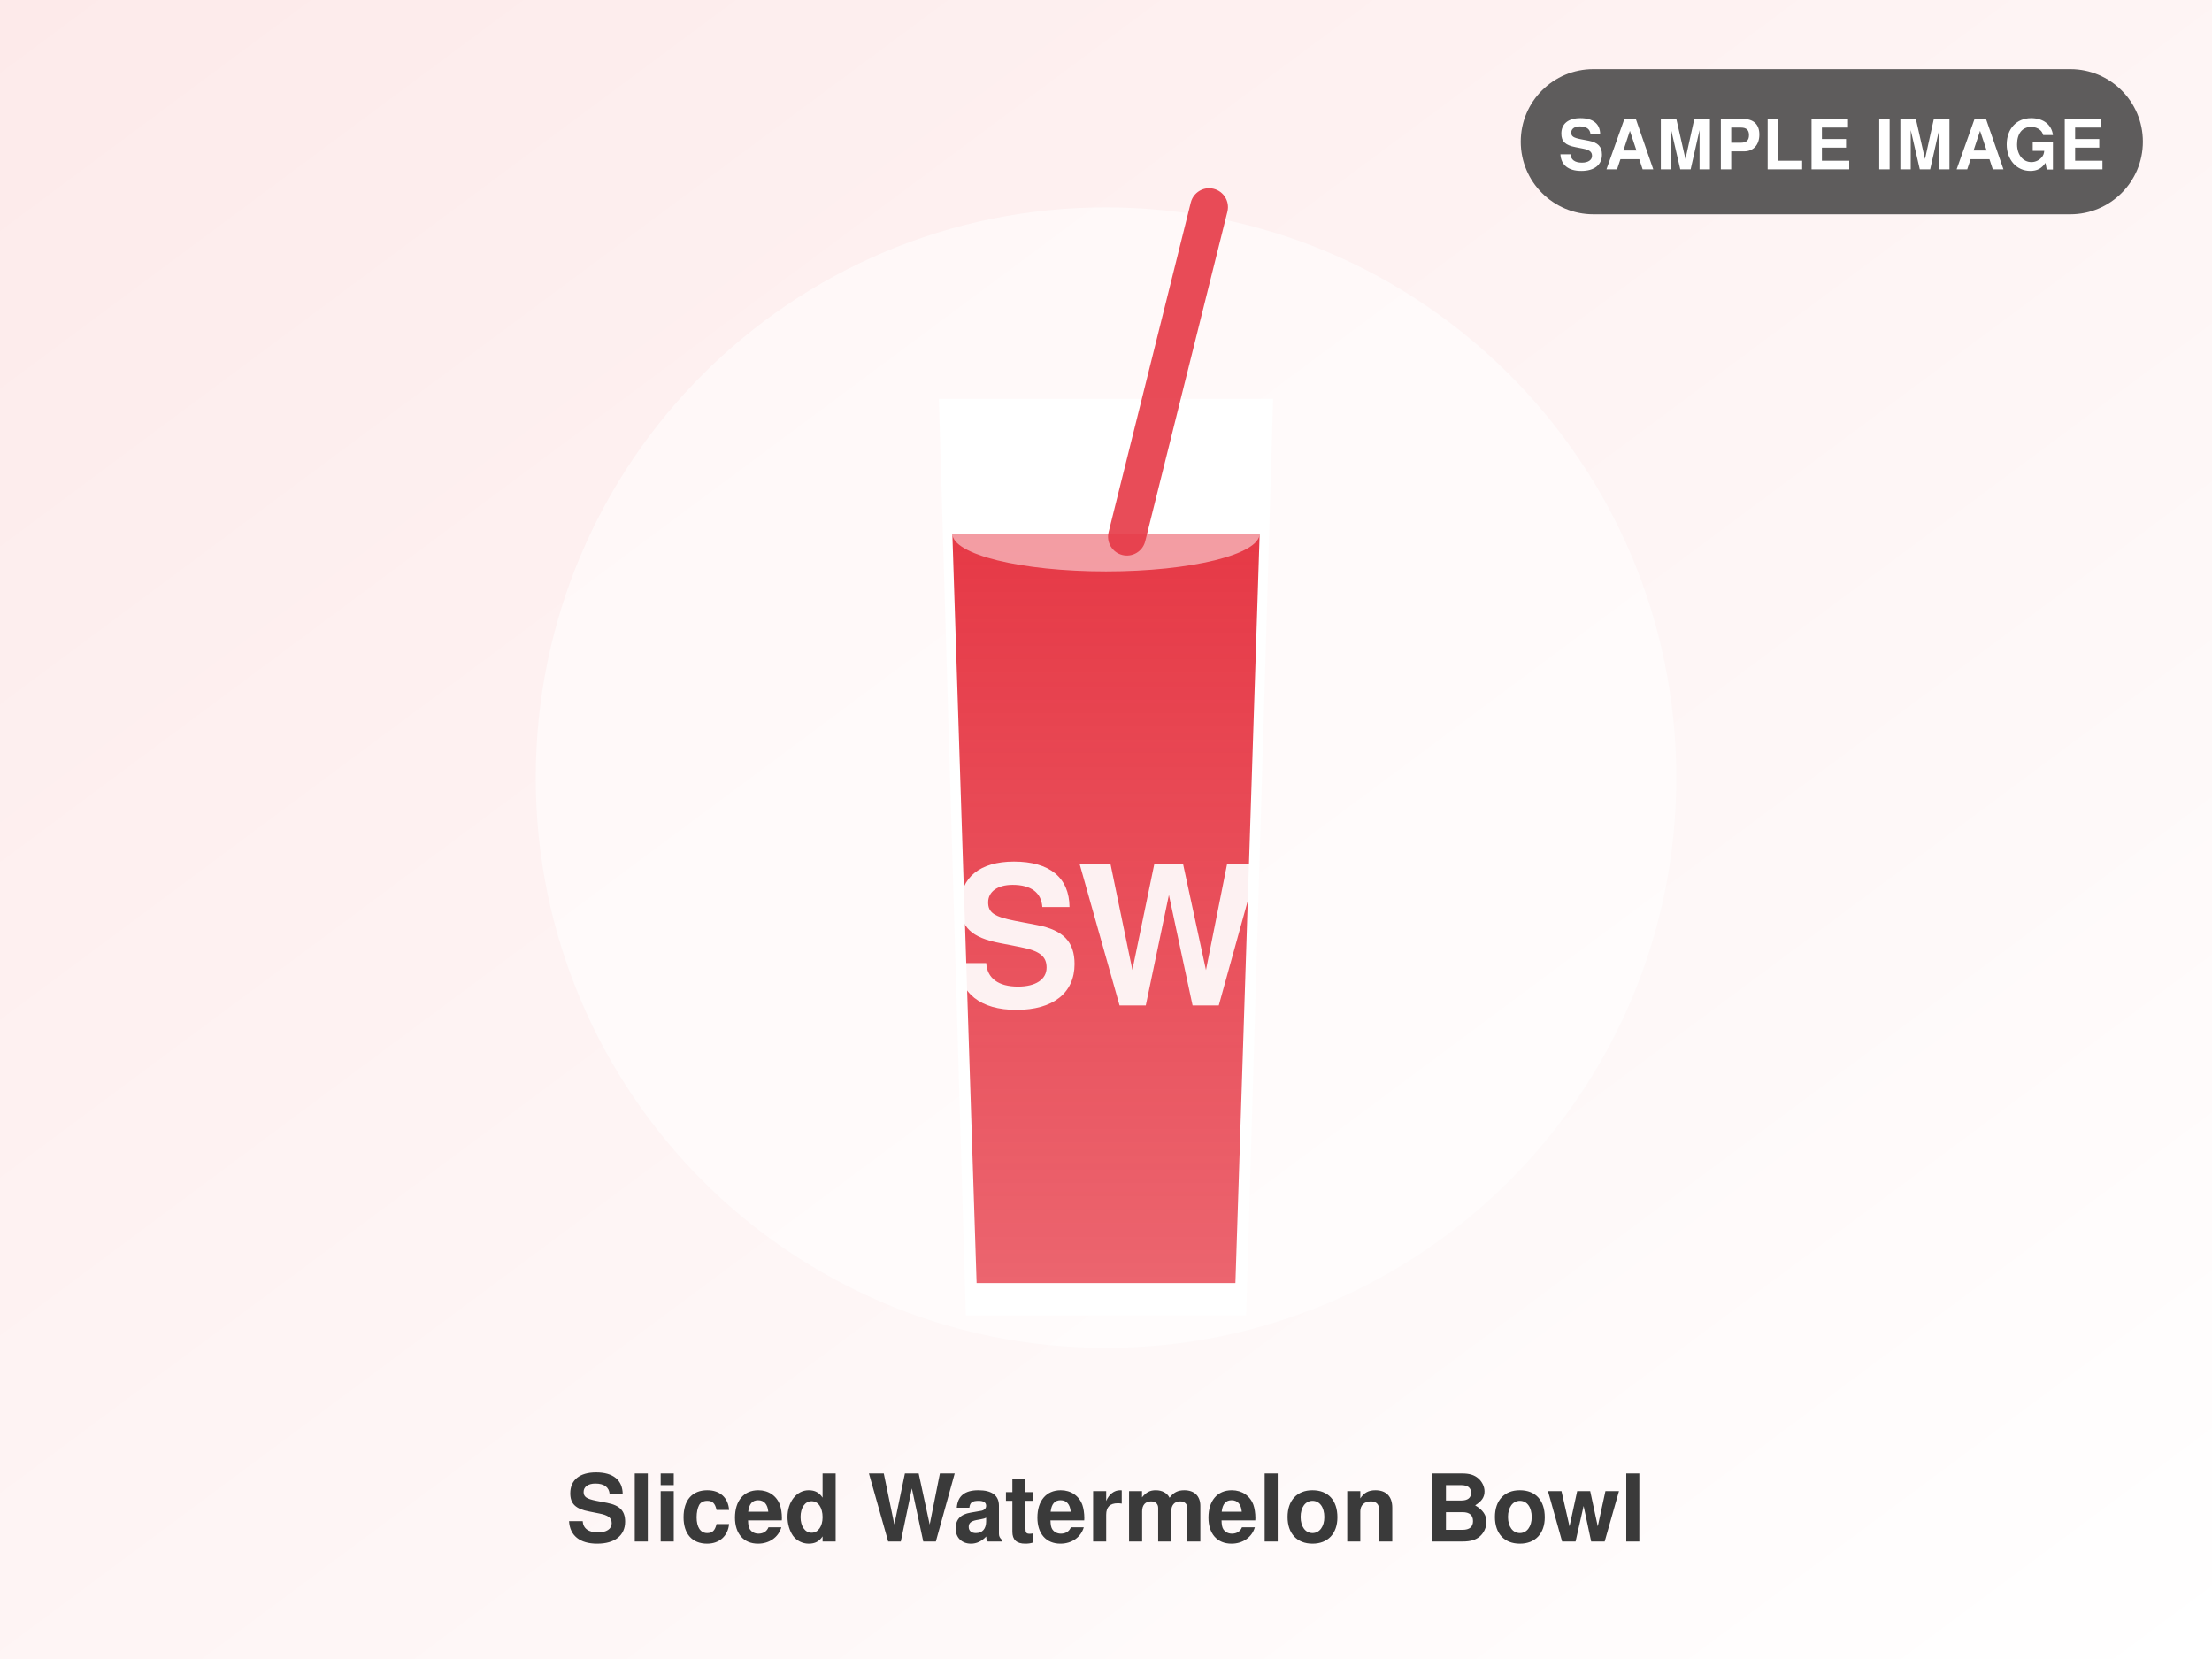
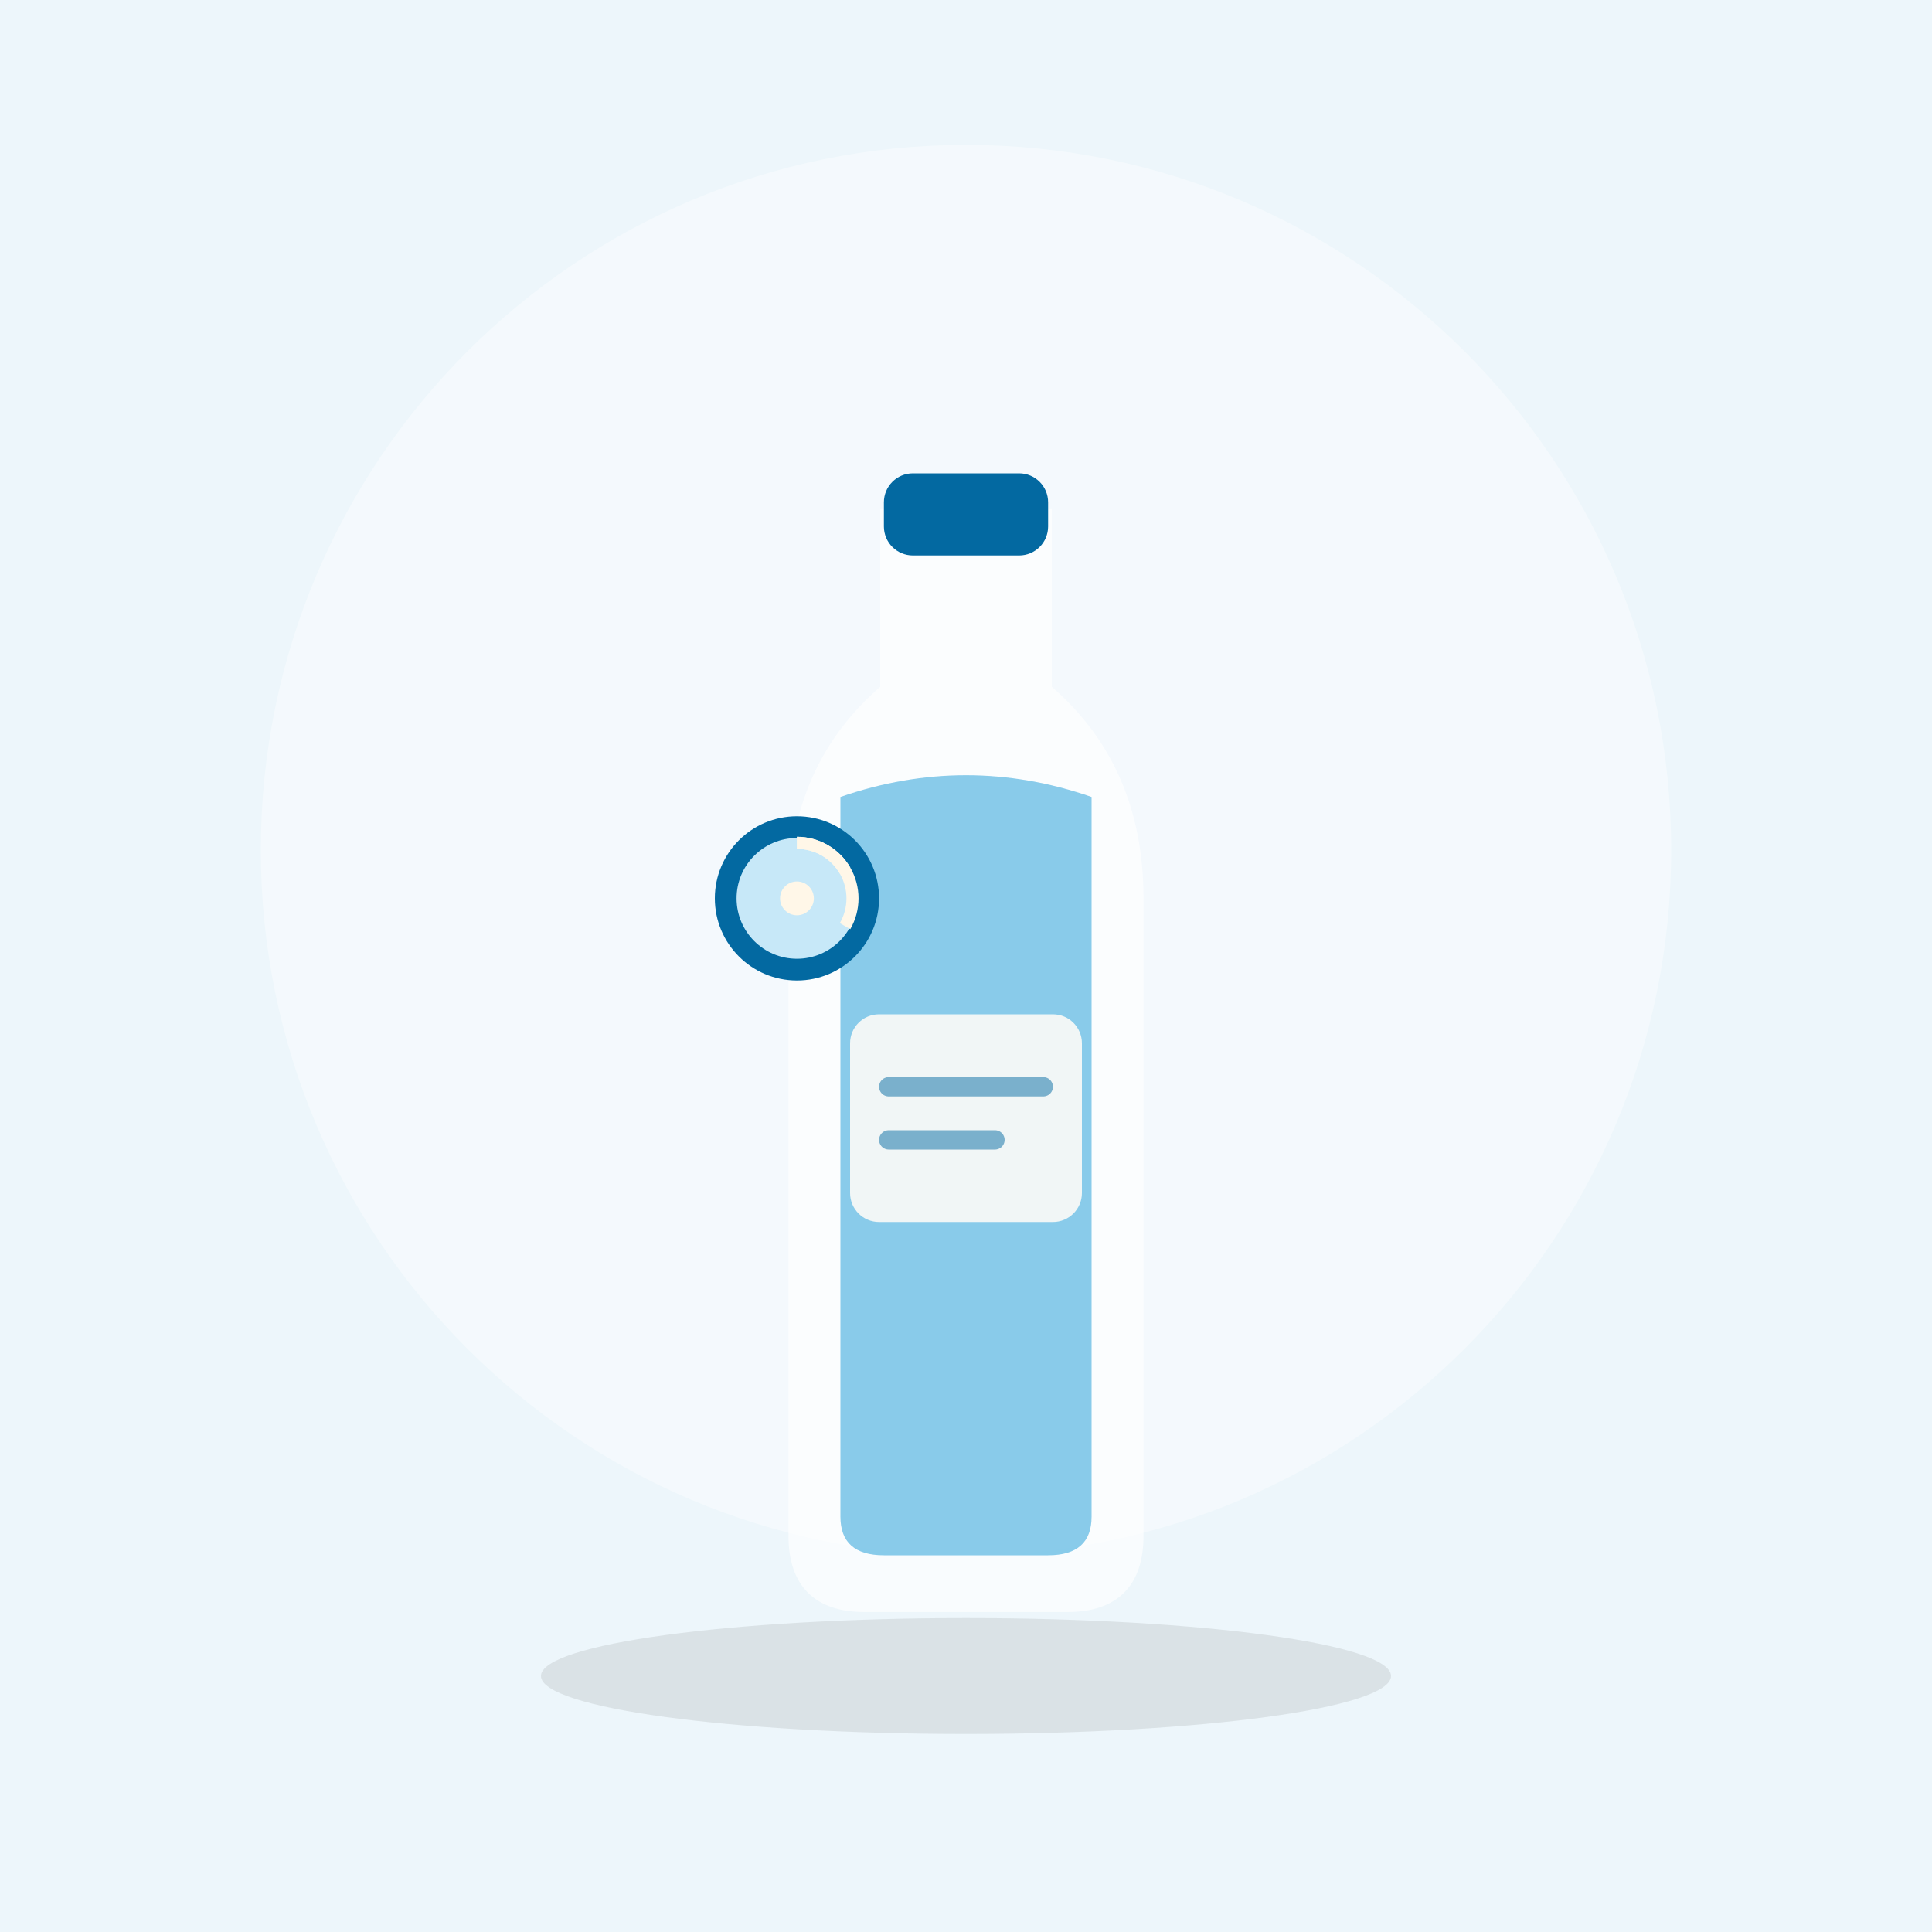
- <svg xmlns="http://www.w3.org/2000/svg" viewBox="0 0 640 480" width="640" height="480" role="img" aria-label="Sliced Watermelon Bowl — sample illustration">
-   <defs>
-     <linearGradient id="bg" x1="0" y1="0" x2="1" y2="1">
-       <stop offset="0" stop-color="#fdeaea" />
-       <stop offset="1" stop-color="#ffffff" />
-     </linearGradient>
-     <linearGradient id="juice" x1="0" y1="0" x2="0" y2="1">
-       <stop offset="0" stop-color="#e63946" />
-       <stop offset="1" stop-color="#e63946" stop-opacity="0.78" />
-     </linearGradient>
-   </defs>
-   <rect width="640" height="480" fill="url(#bg)" />
-   <circle cx="320" cy="225" r="165" fill="#ffffff" opacity="0.55" />
-   <g transform="translate(320 248) scale(0.78)">
-     <path d="M-62 -170 L62 -170 L52 170 L-52 170 Z" fill="#ffffff" opacity="0.92" />
-     <path d="M-57 -120 L57 -120 L48 158 L-48 158 Z" fill="url(#juice)" />
-     <ellipse cx="0" cy="-120" rx="57" ry="14" fill="#ffffff" opacity="0.5" />
-     <rect x="16" y="-250" width="14" height="140" rx="7" fill="#e63946" opacity="0.9" transform="rotate(14 23 -180)" />
-     <text x="0" y="55" text-anchor="middle" font-family="Helvetica,Arial,sans-serif" font-size="72" font-weight="700" fill="#ffffff" opacity="0.92">SW</text>
-   </g>
-   <text x="320" y="446" text-anchor="middle" font-family="Helvetica,Arial,sans-serif" font-size="27" font-weight="600" fill="#3a3a3a">Sliced Watermelon Bowl</text>
+ <svg xmlns="http://www.w3.org/2000/svg" viewBox="0 0 800 800" width="800" height="800" role="img" aria-label="MnM sample product illustration">
+   <rect width="800" height="800" fill="#EDF6FB" />
+   <circle cx="400" cy="352" r="292" fill="#fff" opacity="0.38" />
+   <ellipse cx="400" cy="694" rx="176" ry="24" fill="#2C2A27" opacity="0.10" />
  <g>
-     <rect x="440" y="20" width="180" height="42" rx="21" fill="#3a3a3a" opacity="0.82" />
-     <text x="530" y="49" text-anchor="middle" font-family="Helvetica,Arial,sans-serif" font-size="20" font-weight="700" fill="#ffffff" letter-spacing="0.5">SAMPLE IMAGE</text>
+     <path d="M368 214 H432 V286 Q470 318 470 372 V636 Q470 664 442 664 H358 Q330 664 330 636 V372 Q330 318 368 286 Z" fill="#FFFFFF" opacity="0.66" stroke="#FFFFFF" stroke-width="7" />
+     <path d="M348 330 Q400 312 452 330 V628 Q452 644 434 644 H366 Q348 644 348 628 Z" fill="#7CC5E8" opacity="0.9" />
+     <rect x="366" y="196" width="68" height="34" rx="12" fill="#0369A1" />
+     <rect x="352" y="420" width="96" height="86" rx="12" fill="#FDFBF7" opacity="0.9" />
+     <path d="M368 450 H432 M368 472 H412" stroke="#0369A1" stroke-width="8" stroke-linecap="round" opacity="0.5" />
+     <circle cx="330" cy="372" r="34" fill="#0369A1" />
+     <circle cx="330" cy="372" r="25" fill="#C7E8F8" />
+     <path d="M330 349 A 23 23 0 0 1 330 349" stroke="#FFF7E8" stroke-width="5" fill="none" />
+     <path d="M330 349 A 23 23 0 0 1 349.919 360.5" stroke="#FFF7E8" stroke-width="5" fill="none" />
+     <path d="M330 349 A 23 23 0 0 1 349.919 383.5" stroke="#FFF7E8" stroke-width="5" fill="none" />
+     <circle cx="330" cy="372" r="7" fill="#FFF7E8" />
  </g>
</svg>
